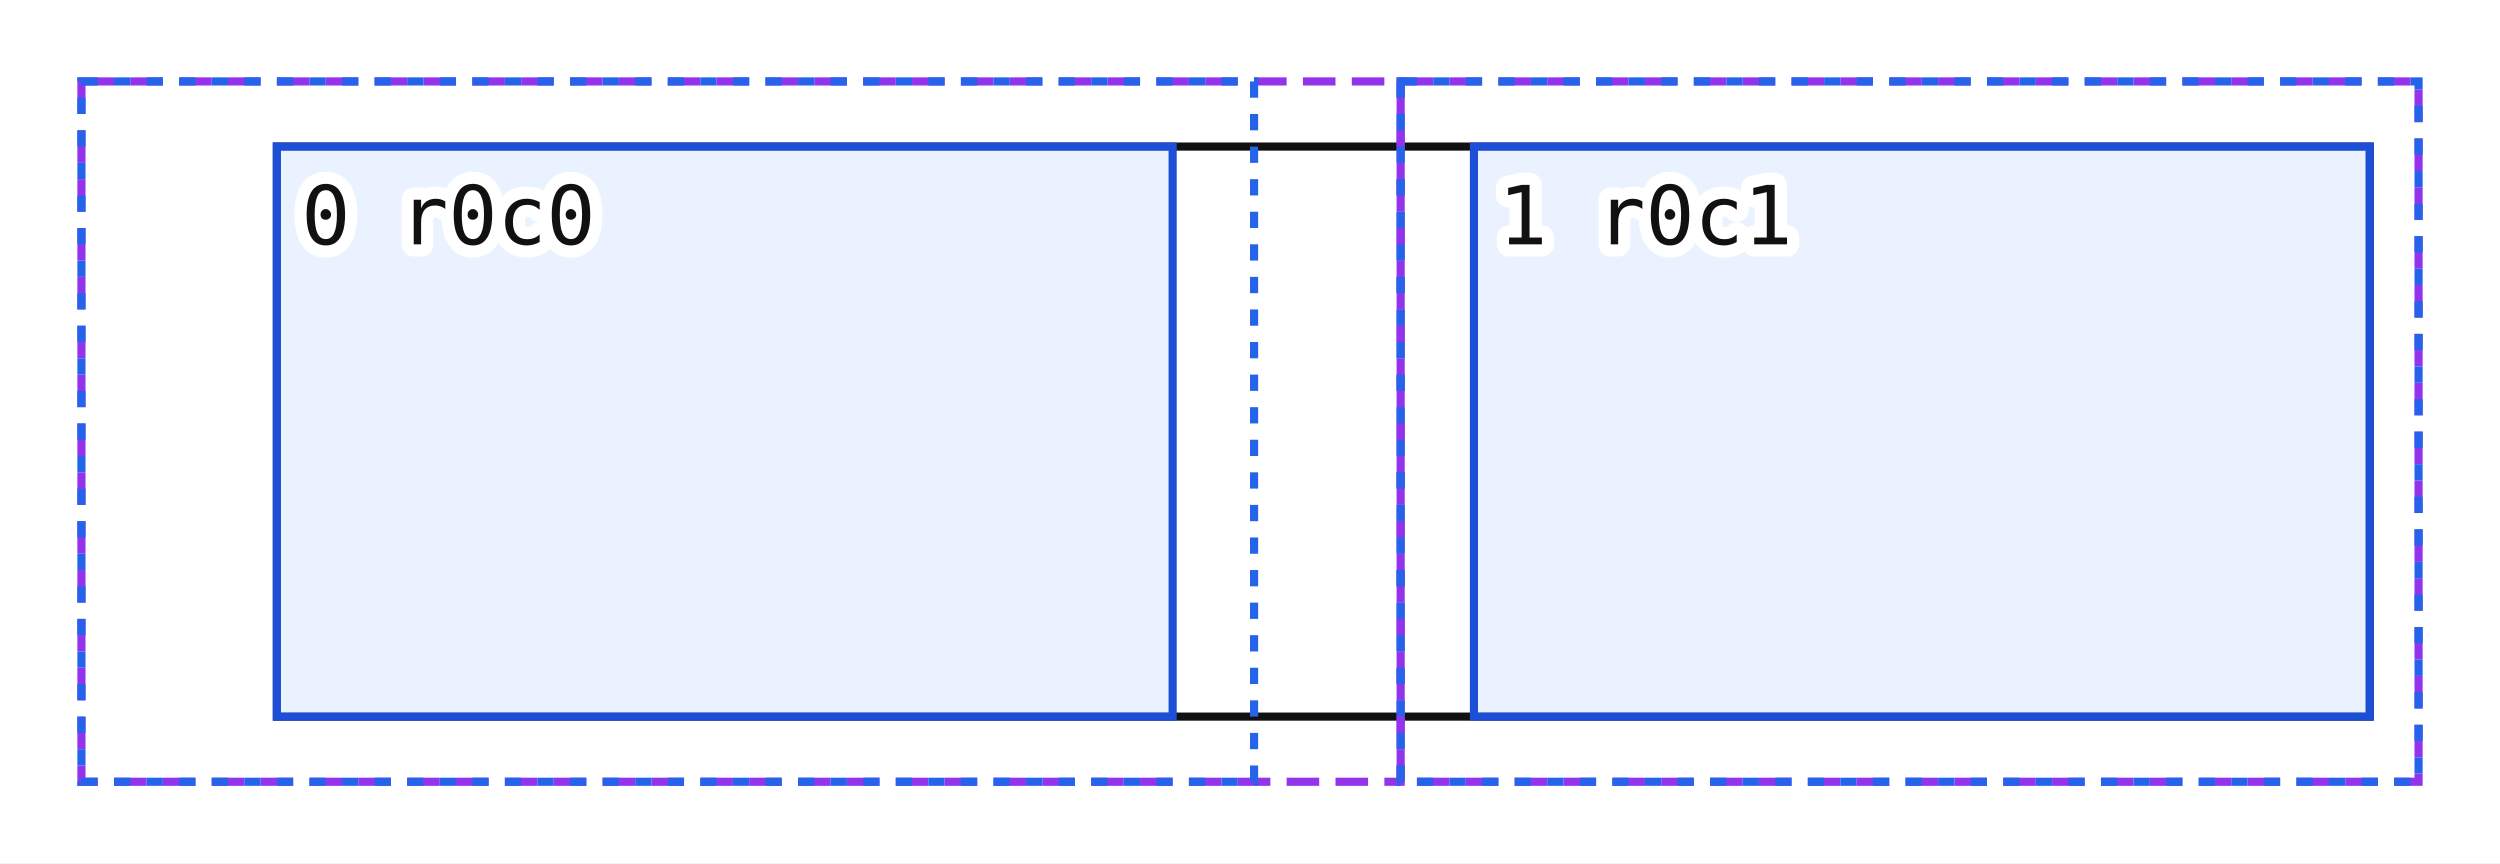
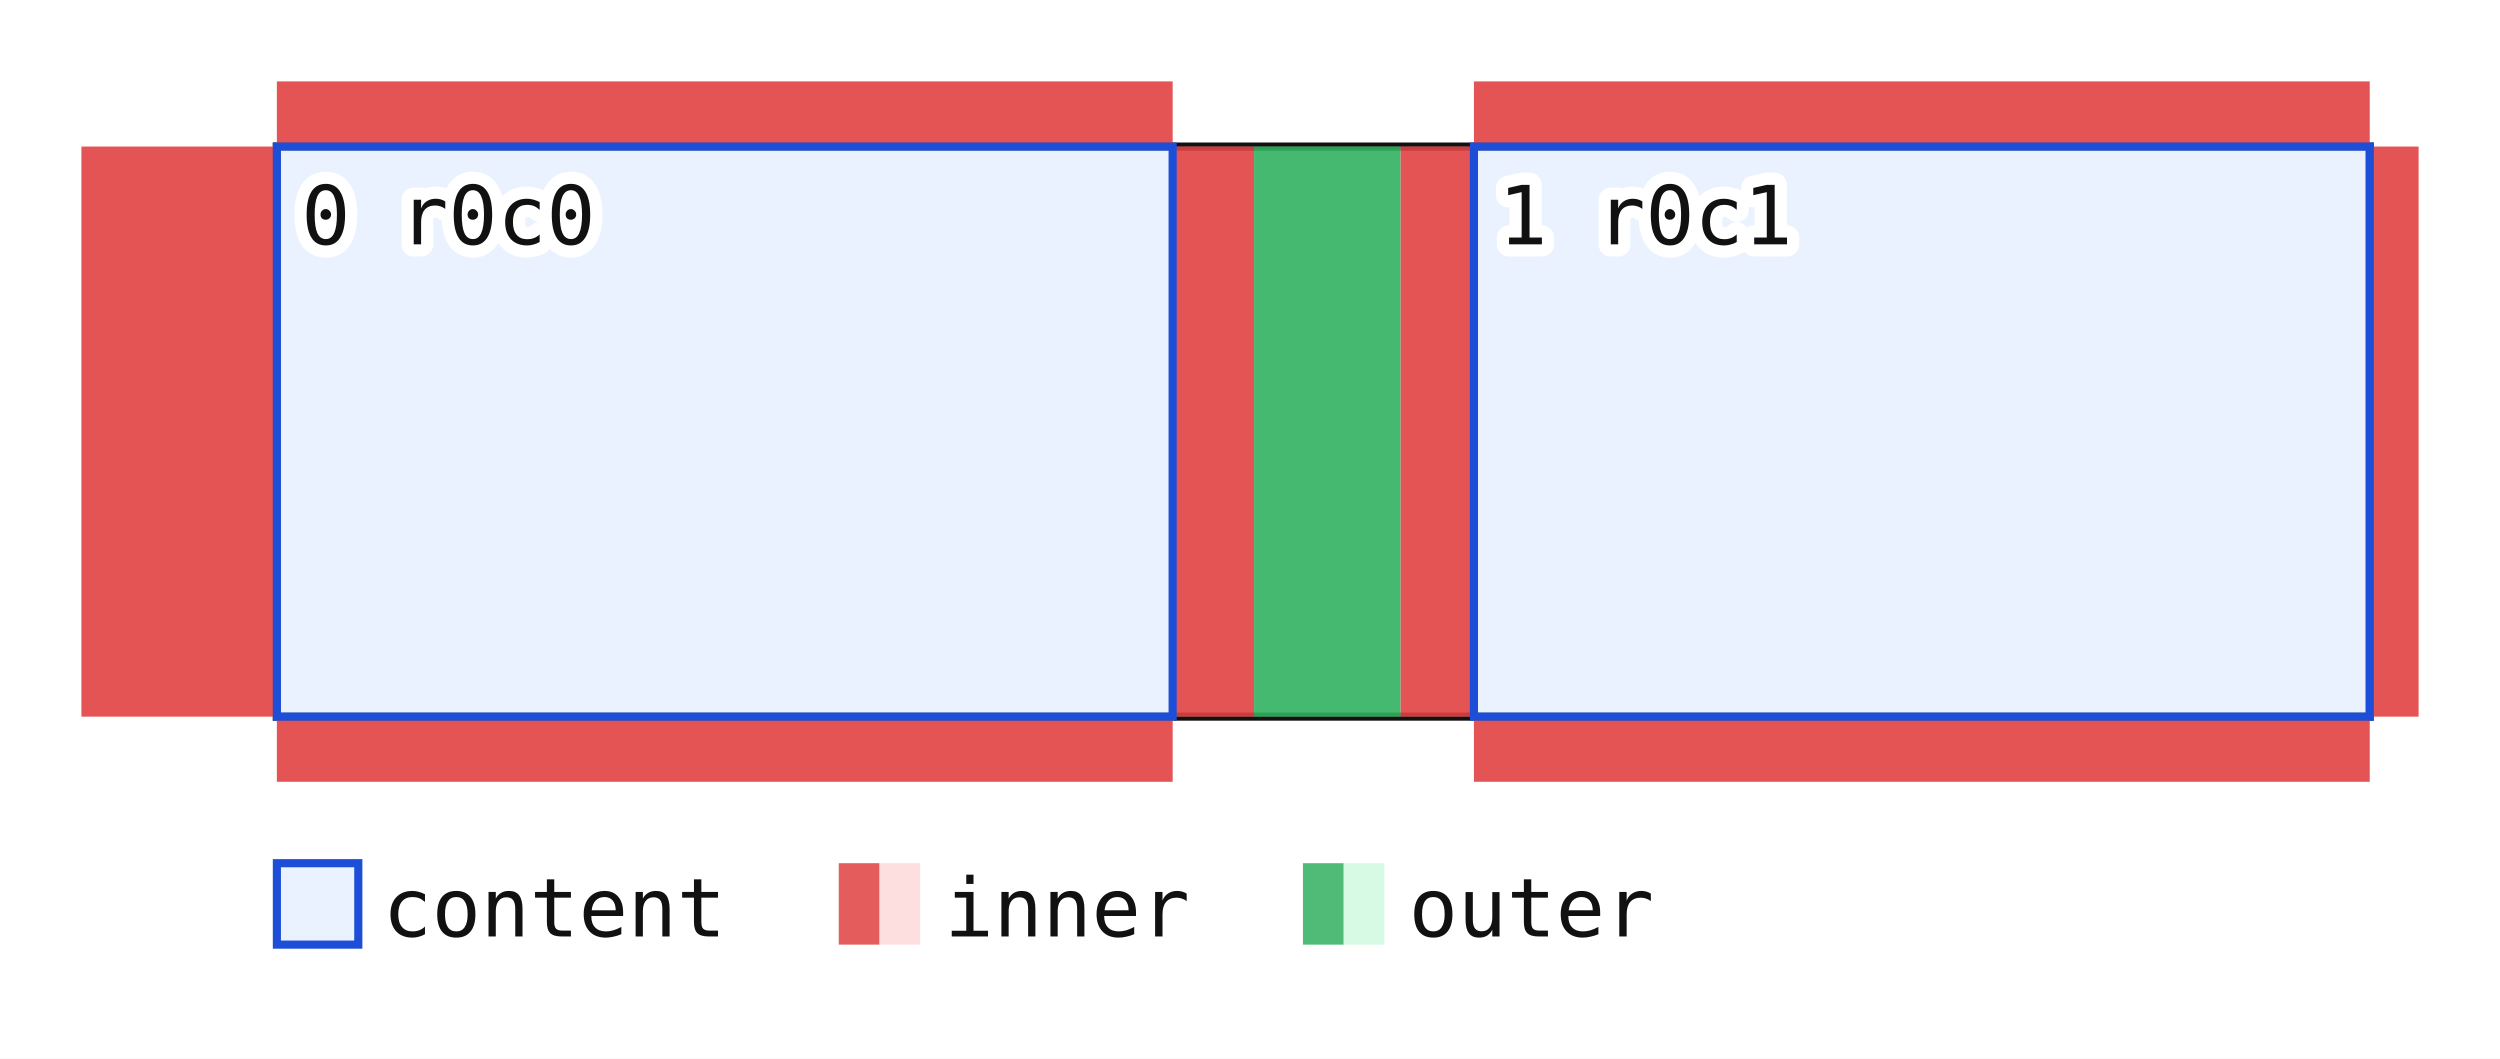
- <svg xmlns="http://www.w3.org/2000/svg" viewBox="-34 -18 307 106" font-family="monospace" font-size="10">
-   <rect x="-34" y="-18" width="307" height="106" fill="#ffffff" />
+ <svg xmlns="http://www.w3.org/2000/svg" viewBox="-34 -18 307 130" font-family="monospace" font-size="10">
+   <rect x="-34" y="-18" width="307" height="130" fill="#ffffff" />
  <rect x="0" y="0" width="257" height="70" fill="none" stroke="#111111" stroke-width="1" />
-   <rect x="-24" y="-8" width="162" height="86" fill="none" stroke="#9333ea" stroke-dasharray="4 2" />
-   <rect x="-24" y="-8" width="144" height="86" fill="none" stroke="#2563eb" stroke-dasharray="2 2" />
+   <rect x="0" y="-8" width="110" height="8" fill="#fecaca" fill-opacity="0.6" />
+   <rect x="0" y="-8" width="110" height="8" fill="#dc2626" fill-opacity="0.75" />
+   <rect x="110" y="0" width="10" height="70" fill="#fecaca" fill-opacity="0.6" />
+   <rect x="120" y="0" width="18" height="70" fill="#bbf7d0" fill-opacity="0.6" />
+   <rect x="110" y="0" width="10" height="70" fill="#dc2626" fill-opacity="0.75" />
+   <rect x="120" y="0" width="18" height="70" fill="#16a34a" fill-opacity="0.75" />
+   <rect x="0" y="70" width="110" height="8" fill="#fecaca" fill-opacity="0.6" />
+   <rect x="0" y="70" width="110" height="8" fill="#dc2626" fill-opacity="0.75" />
+   <rect x="-24" y="0" width="24" height="70" fill="#fecaca" fill-opacity="0.6" />
+   <rect x="-24" y="0" width="24" height="70" fill="#dc2626" fill-opacity="0.75" />
  <rect x="0" y="0" width="110" height="70" fill="#dbeafe" fill-opacity="0.6" stroke="#1d4ed8" />
  <text x="3" y="12" fill="#111111" stroke="#ffffff" stroke-width="3" stroke-linejoin="round" paint-order="stroke">0 r0c0</text>
-   <rect x="138" y="-8" width="125" height="86" fill="none" stroke="#9333ea" stroke-dasharray="4 2" />
-   <rect x="138" y="-8" width="125" height="86" fill="none" stroke="#2563eb" stroke-dasharray="2 2" />
+   <rect x="147" y="-8" width="110" height="8" fill="#fecaca" fill-opacity="0.6" />
+   <rect x="147" y="-8" width="110" height="8" fill="#dc2626" fill-opacity="0.75" />
+   <rect x="257" y="0" width="6" height="70" fill="#fecaca" fill-opacity="0.6" />
+   <rect x="257" y="0" width="6" height="70" fill="#dc2626" fill-opacity="0.75" />
+   <rect x="147" y="70" width="110" height="8" fill="#fecaca" fill-opacity="0.6" />
+   <rect x="147" y="70" width="110" height="8" fill="#dc2626" fill-opacity="0.75" />
+   <rect x="138" y="0" width="9" height="70" fill="#fecaca" fill-opacity="0.6" />
+   <rect x="138" y="0" width="9" height="70" fill="#dc2626" fill-opacity="0.75" />
  <rect x="147" y="0" width="110" height="70" fill="#dbeafe" fill-opacity="0.6" stroke="#1d4ed8" />
  <text x="150" y="12" fill="#111111" stroke="#ffffff" stroke-width="3" stroke-linejoin="round" paint-order="stroke">1 r0c1</text>
+   <rect x="0" y="88" width="10" height="10" fill="#dbeafe" fill-opacity="0.6" stroke="#1d4ed8" />
+   <text x="13" y="97" fill="#111111" stroke="#ffffff" stroke-width="3" stroke-linejoin="round" paint-order="stroke">content</text>
+   <rect x="69" y="88" width="5" height="10" fill="#dc2626" fill-opacity="0.75" />
+   <rect x="74" y="88" width="5" height="10" fill="#fecaca" fill-opacity="0.6" />
+   <text x="82" y="97" fill="#111111" stroke="#ffffff" stroke-width="3" stroke-linejoin="round" paint-order="stroke">inner</text>
+   <rect x="126" y="88" width="5" height="10" fill="#16a34a" fill-opacity="0.75" />
+   <rect x="131" y="88" width="5" height="10" fill="#bbf7d0" fill-opacity="0.6" />
+   <text x="139" y="97" fill="#111111" stroke="#ffffff" stroke-width="3" stroke-linejoin="round" paint-order="stroke">outer</text>
</svg>
